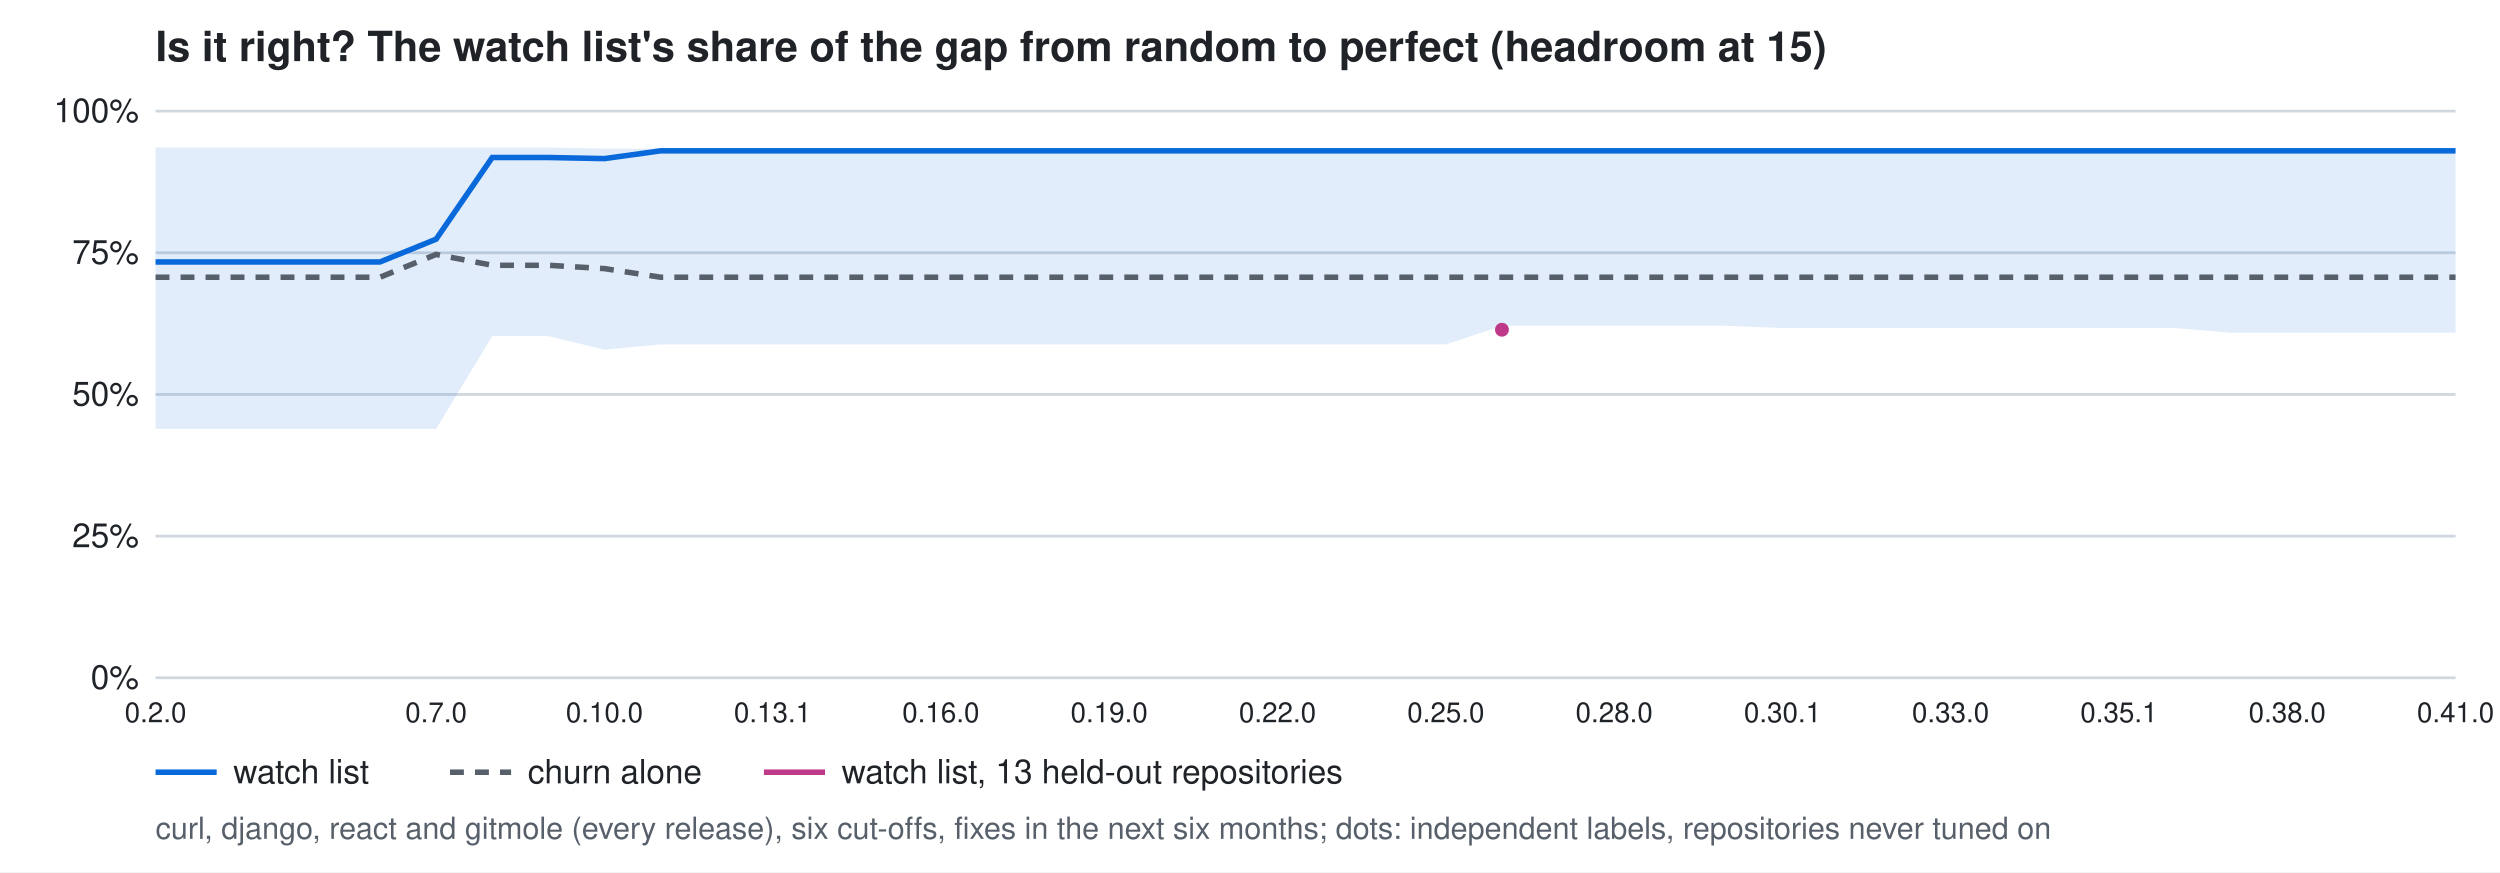
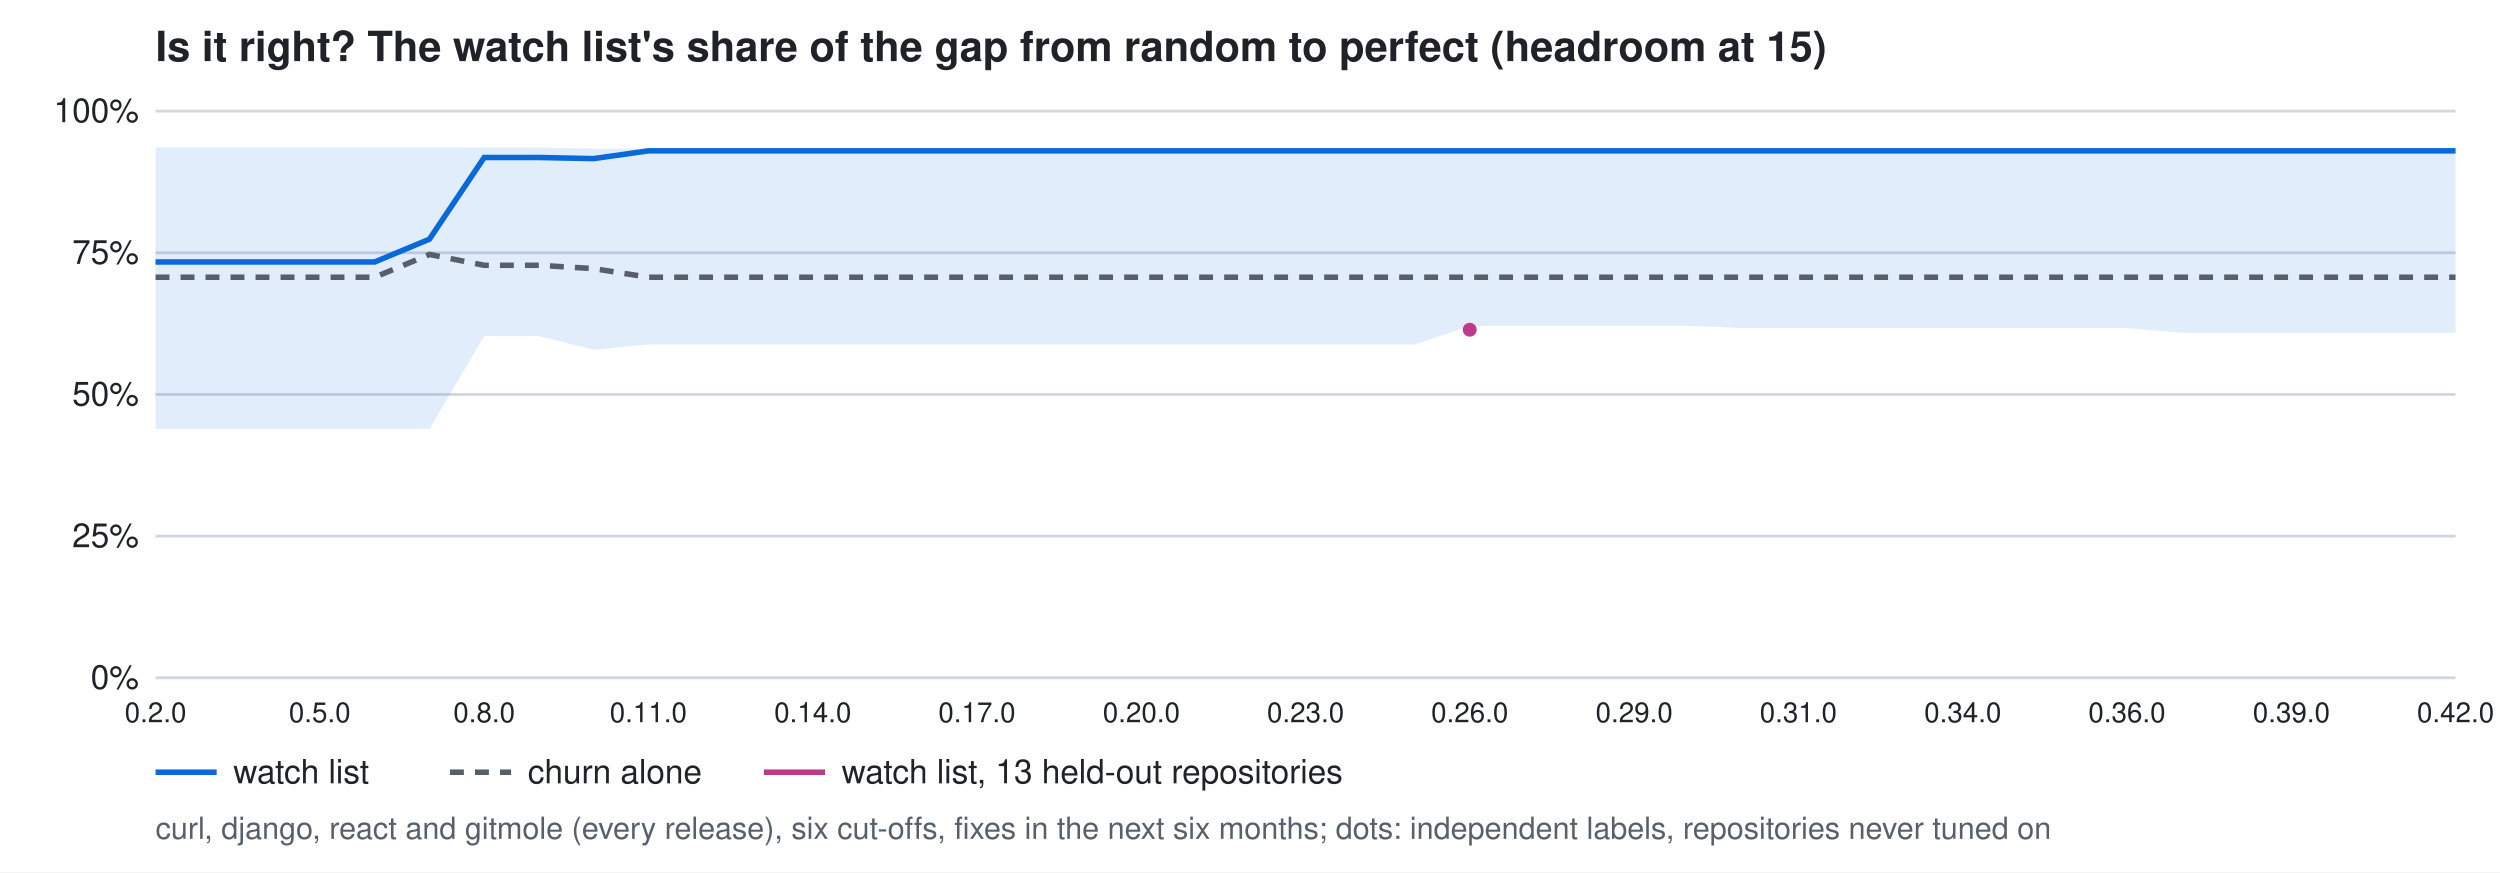
<svg xmlns="http://www.w3.org/2000/svg" width="900" height="314" viewBox="0 0 900 314" font-family="-apple-system,Segoe UI,Helvetica,Arial,sans-serif" font-size="12">
  <rect width="900" height="314" fill="#ffffff" />
  <text x="56" y="22" font-size="15" font-weight="600" fill="#1f2328">Is it right? The watch list's share of the gap from random to perfect (headroom at 15)</text>
  <line x1="56" y1="244.0" x2="884" y2="244.0" stroke="#d0d7de" stroke-width="1" />
  <text x="50" y="248.0" text-anchor="end" fill="#1f2328">0%</text>
  <line x1="56" y1="193.0" x2="884" y2="193.0" stroke="#d0d7de" stroke-width="1" />
  <text x="50" y="197.0" text-anchor="end" fill="#1f2328">25%</text>
  <line x1="56" y1="142.0" x2="884" y2="142.0" stroke="#d0d7de" stroke-width="1" />
  <text x="50" y="146.0" text-anchor="end" fill="#1f2328">50%</text>
  <line x1="56" y1="91.0" x2="884" y2="91.0" stroke="#d0d7de" stroke-width="1" />
  <text x="50" y="95.0" text-anchor="end" fill="#1f2328">75%</text>
  <line x1="56" y1="40.0" x2="884" y2="40.0" stroke="#d0d7de" stroke-width="1" />
  <text x="50" y="44.0" text-anchor="end" fill="#1f2328">100%</text>
  <text x="56.0" y="260" text-anchor="middle" fill="#1f2328" font-size="10">0.2.0</text>
-   <text x="157.0" y="260" text-anchor="middle" fill="#1f2328" font-size="10">0.7.0</text>
-   <text x="217.6" y="260" text-anchor="middle" fill="#1f2328" font-size="10">0.10.0</text>
-   <text x="278.1" y="260" text-anchor="middle" fill="#1f2328" font-size="10">0.13.1</text>
-   <text x="338.7" y="260" text-anchor="middle" fill="#1f2328" font-size="10">0.16.0</text>
-   <text x="399.3" y="260" text-anchor="middle" fill="#1f2328" font-size="10">0.19.0</text>
-   <text x="459.9" y="260" text-anchor="middle" fill="#1f2328" font-size="10">0.22.0</text>
-   <text x="520.5" y="260" text-anchor="middle" fill="#1f2328" font-size="10">0.25.0</text>
-   <text x="581.1" y="260" text-anchor="middle" fill="#1f2328" font-size="10">0.28.0</text>
-   <text x="641.7" y="260" text-anchor="middle" fill="#1f2328" font-size="10">0.30.1</text>
-   <text x="702.2" y="260" text-anchor="middle" fill="#1f2328" font-size="10">0.33.0</text>
-   <text x="762.8" y="260" text-anchor="middle" fill="#1f2328" font-size="10">0.35.1</text>
-   <text x="823.4" y="260" text-anchor="middle" fill="#1f2328" font-size="10">0.38.0</text>
-   <text x="884.0" y="260" text-anchor="middle" fill="#1f2328" font-size="10">0.41.0</text>
-   <polygon points="56.0,53.1 76.2,53.1 96.4,53.1 116.6,53.1 136.8,53.1 157.0,53.1 177.2,53.1 197.4,53.1 217.6,53.5 237.8,53.5 258.0,53.5 278.1,53.5 298.3,53.5 318.5,53.5 338.7,53.5 358.9,53.5 379.1,53.5 399.3,53.5 419.5,53.5 439.7,53.5 459.9,53.5 480.1,53.5 500.3,53.5 520.5,53.5 540.7,53.5 560.9,53.5 581.1,53.5 601.3,53.5 621.5,53.5 641.7,53.5 661.9,53.5 682.0,53.5 702.2,53.5 722.4,53.5 742.6,53.5 762.8,53.5 783.0,53.5 803.2,53.5 823.4,53.5 843.6,53.5 863.8,53.5 884.0,53.5 884.0,119.8 863.8,119.8 843.6,119.8 823.4,119.8 803.2,119.8 783.0,118.1 762.8,118.1 742.6,118.1 722.4,118.1 702.2,118.1 682.0,118.1 661.9,118.1 641.7,118.1 621.5,117.3 601.3,117.3 581.1,117.3 560.9,117.3 540.7,117.3 520.5,124.0 500.3,124.0 480.1,124.0 459.9,124.0 439.7,124.0 419.5,124.0 399.3,124.0 379.1,124.0 358.9,124.0 338.7,124.0 318.5,124.0 298.3,124.0 278.1,124.0 258.0,124.0 237.8,124.0 217.6,125.9 197.4,121.0 177.2,121.0 157.0,154.4 136.8,154.4 116.6,154.4 96.4,154.4 76.2,154.4 56.0,154.4" fill="#0969da" fill-opacity="0.12" stroke="none" />
-   <polyline points="56.0,94.3 76.2,94.3 96.4,94.3 116.6,94.3 136.8,94.3 157.0,86.1 177.2,56.7 197.4,56.7 217.6,57.1 237.8,54.3 258.0,54.3 278.1,54.3 298.3,54.3 318.5,54.3 338.7,54.3 358.9,54.3 379.1,54.3 399.3,54.3 419.5,54.3 439.7,54.3 459.9,54.3 480.1,54.3 500.3,54.3 520.5,54.3 540.7,54.3 560.9,54.3 581.1,54.3 601.3,54.3 621.5,54.3 641.7,54.3 661.9,54.3 682.0,54.3 702.2,54.3 722.4,54.3 742.6,54.3 762.8,54.3 783.0,54.3 803.2,54.3 823.4,54.3 843.6,54.3 863.8,54.3 884.0,54.3" fill="none" stroke="#0969da" stroke-width="2" />
-   <polyline points="56.0,99.8 76.2,99.8 96.4,99.8 116.6,99.8 136.8,99.8 157.0,91.6 177.2,95.5 197.4,95.5 217.6,96.7 237.8,99.8 258.0,99.8 278.1,99.8 298.3,99.8 318.5,99.8 338.7,99.8 358.9,99.8 379.1,99.8 399.3,99.8 419.5,99.8 439.7,99.8 459.9,99.8 480.1,99.8 500.3,99.8 520.5,99.8 540.7,99.8 560.9,99.8 581.1,99.8 601.3,99.8 621.5,99.8 641.7,99.8 661.9,99.8 682.0,99.8 702.2,99.8 722.4,99.8 742.6,99.8 762.8,99.8 783.0,99.8 803.2,99.8 823.4,99.8 843.6,99.8 863.8,99.8 884.0,99.8" fill="none" stroke="#57606a" stroke-width="2" stroke-dasharray="5 4" />
-   <circle cx="540.7" cy="118.7" r="2.5" fill="#bf3989" />
+   <text x="115.1" y="260" text-anchor="middle" fill="#1f2328" font-size="10">0.5.0</text>
+   <text x="174.3" y="260" text-anchor="middle" fill="#1f2328" font-size="10">0.8.0</text>
+   <text x="233.4" y="260" text-anchor="middle" fill="#1f2328" font-size="10">0.11.0</text>
+   <text x="292.6" y="260" text-anchor="middle" fill="#1f2328" font-size="10">0.14.0</text>
+   <text x="351.7" y="260" text-anchor="middle" fill="#1f2328" font-size="10">0.17.0</text>
+   <text x="410.9" y="260" text-anchor="middle" fill="#1f2328" font-size="10">0.20.0</text>
+   <text x="470.0" y="260" text-anchor="middle" fill="#1f2328" font-size="10">0.23.0</text>
+   <text x="529.1" y="260" text-anchor="middle" fill="#1f2328" font-size="10">0.26.0</text>
+   <text x="588.3" y="260" text-anchor="middle" fill="#1f2328" font-size="10">0.29.0</text>
+   <text x="647.4" y="260" text-anchor="middle" fill="#1f2328" font-size="10">0.31.0</text>
+   <text x="706.6" y="260" text-anchor="middle" fill="#1f2328" font-size="10">0.34.0</text>
+   <text x="765.7" y="260" text-anchor="middle" fill="#1f2328" font-size="10">0.36.0</text>
+   <text x="824.9" y="260" text-anchor="middle" fill="#1f2328" font-size="10">0.39.0</text>
+   <text x="884.0" y="260" text-anchor="middle" fill="#1f2328" font-size="10">0.42.0</text>
+   <polygon points="56.0,53.1 75.7,53.1 95.4,53.1 115.1,53.1 134.9,53.1 154.6,53.1 174.3,53.1 194.0,53.1 213.7,53.5 233.4,53.5 253.1,53.5 272.9,53.5 292.6,53.5 312.3,53.5 332.0,53.5 351.7,53.5 371.4,53.5 391.1,53.5 410.9,53.5 430.6,53.5 450.3,53.5 470.0,53.5 489.7,53.5 509.4,53.5 529.1,53.5 548.9,53.5 568.6,53.5 588.3,53.5 608.0,53.5 627.7,53.5 647.4,53.5 667.1,53.5 686.9,53.5 706.6,53.5 726.3,53.5 746.0,53.5 765.7,53.5 785.4,53.5 805.1,53.5 824.9,53.5 844.6,53.5 864.3,53.5 884.0,53.5 884.0,119.8 864.3,119.8 844.6,119.8 824.9,119.8 805.1,119.8 785.4,119.8 765.7,118.1 746.0,118.1 726.3,118.1 706.6,118.1 686.9,118.1 667.1,118.1 647.4,118.1 627.7,118.1 608.0,117.3 588.3,117.3 568.6,117.3 548.9,117.3 529.1,117.3 509.4,124.0 489.7,124.0 470.0,124.0 450.3,124.0 430.6,124.0 410.9,124.0 391.1,124.0 371.4,124.0 351.7,124.0 332.0,124.0 312.3,124.0 292.6,124.0 272.9,124.0 253.1,124.0 233.4,124.0 213.7,125.9 194.0,121.0 174.3,121.0 154.6,154.4 134.9,154.4 115.1,154.4 95.4,154.4 75.7,154.4 56.0,154.4" fill="#0969da" fill-opacity="0.12" stroke="none" />
+   <polyline points="56.0,94.3 75.7,94.3 95.4,94.3 115.1,94.3 134.9,94.3 154.6,86.1 174.3,56.7 194.0,56.7 213.7,57.1 233.4,54.3 253.1,54.3 272.9,54.3 292.6,54.3 312.3,54.3 332.0,54.3 351.7,54.3 371.4,54.3 391.1,54.3 410.9,54.3 430.6,54.3 450.3,54.3 470.0,54.3 489.7,54.3 509.4,54.3 529.1,54.3 548.9,54.3 568.6,54.3 588.3,54.3 608.0,54.3 627.7,54.3 647.4,54.3 667.1,54.3 686.9,54.3 706.6,54.3 726.3,54.3 746.0,54.3 765.7,54.3 785.4,54.3 805.1,54.3 824.9,54.3 844.6,54.3 864.3,54.3 884.0,54.3" fill="none" stroke="#0969da" stroke-width="2" />
+   <polyline points="56.0,99.8 75.7,99.8 95.4,99.8 115.1,99.8 134.9,99.8 154.6,91.6 174.3,95.5 194.0,95.5 213.7,96.7 233.4,99.8 253.1,99.8 272.9,99.8 292.6,99.8 312.3,99.8 332.0,99.8 351.7,99.8 371.4,99.8 391.1,99.8 410.9,99.8 430.6,99.8 450.3,99.8 470.0,99.8 489.7,99.8 509.4,99.8 529.1,99.8 548.9,99.8 568.6,99.8 588.3,99.8 608.0,99.8 627.7,99.8 647.4,99.8 667.1,99.8 686.9,99.8 706.6,99.8 726.3,99.8 746.0,99.8 765.7,99.8 785.4,99.8 805.1,99.8 824.9,99.8 844.6,99.8 864.3,99.8 884.0,99.8" fill="none" stroke="#57606a" stroke-width="2" stroke-dasharray="5 4" />
+   <circle cx="529.1" cy="118.7" r="2.5" fill="#bf3989" />
  <line x1="56" y1="278" x2="78" y2="278" stroke="#0969da" stroke-width="2" />
  <text x="84" y="282" fill="#1f2328">watch list</text>
  <line x1="162" y1="278" x2="184" y2="278" stroke="#57606a" stroke-width="2" stroke-dasharray="5 4" />
  <text x="190" y="282" fill="#1f2328">churn alone</text>
  <line x1="275" y1="278" x2="297" y2="278" stroke="#bf3989" stroke-width="2" />
  <text x="303" y="282" fill="#1f2328">watch list, 13 held-out repositories</text>
  <text x="56" y="302" fill="#57606a" font-size="11">curl, django, react and gitmole (every release), six cut-offs, fixes in the next six months; dots: independent labels, repositories never tuned on</text>
</svg>
